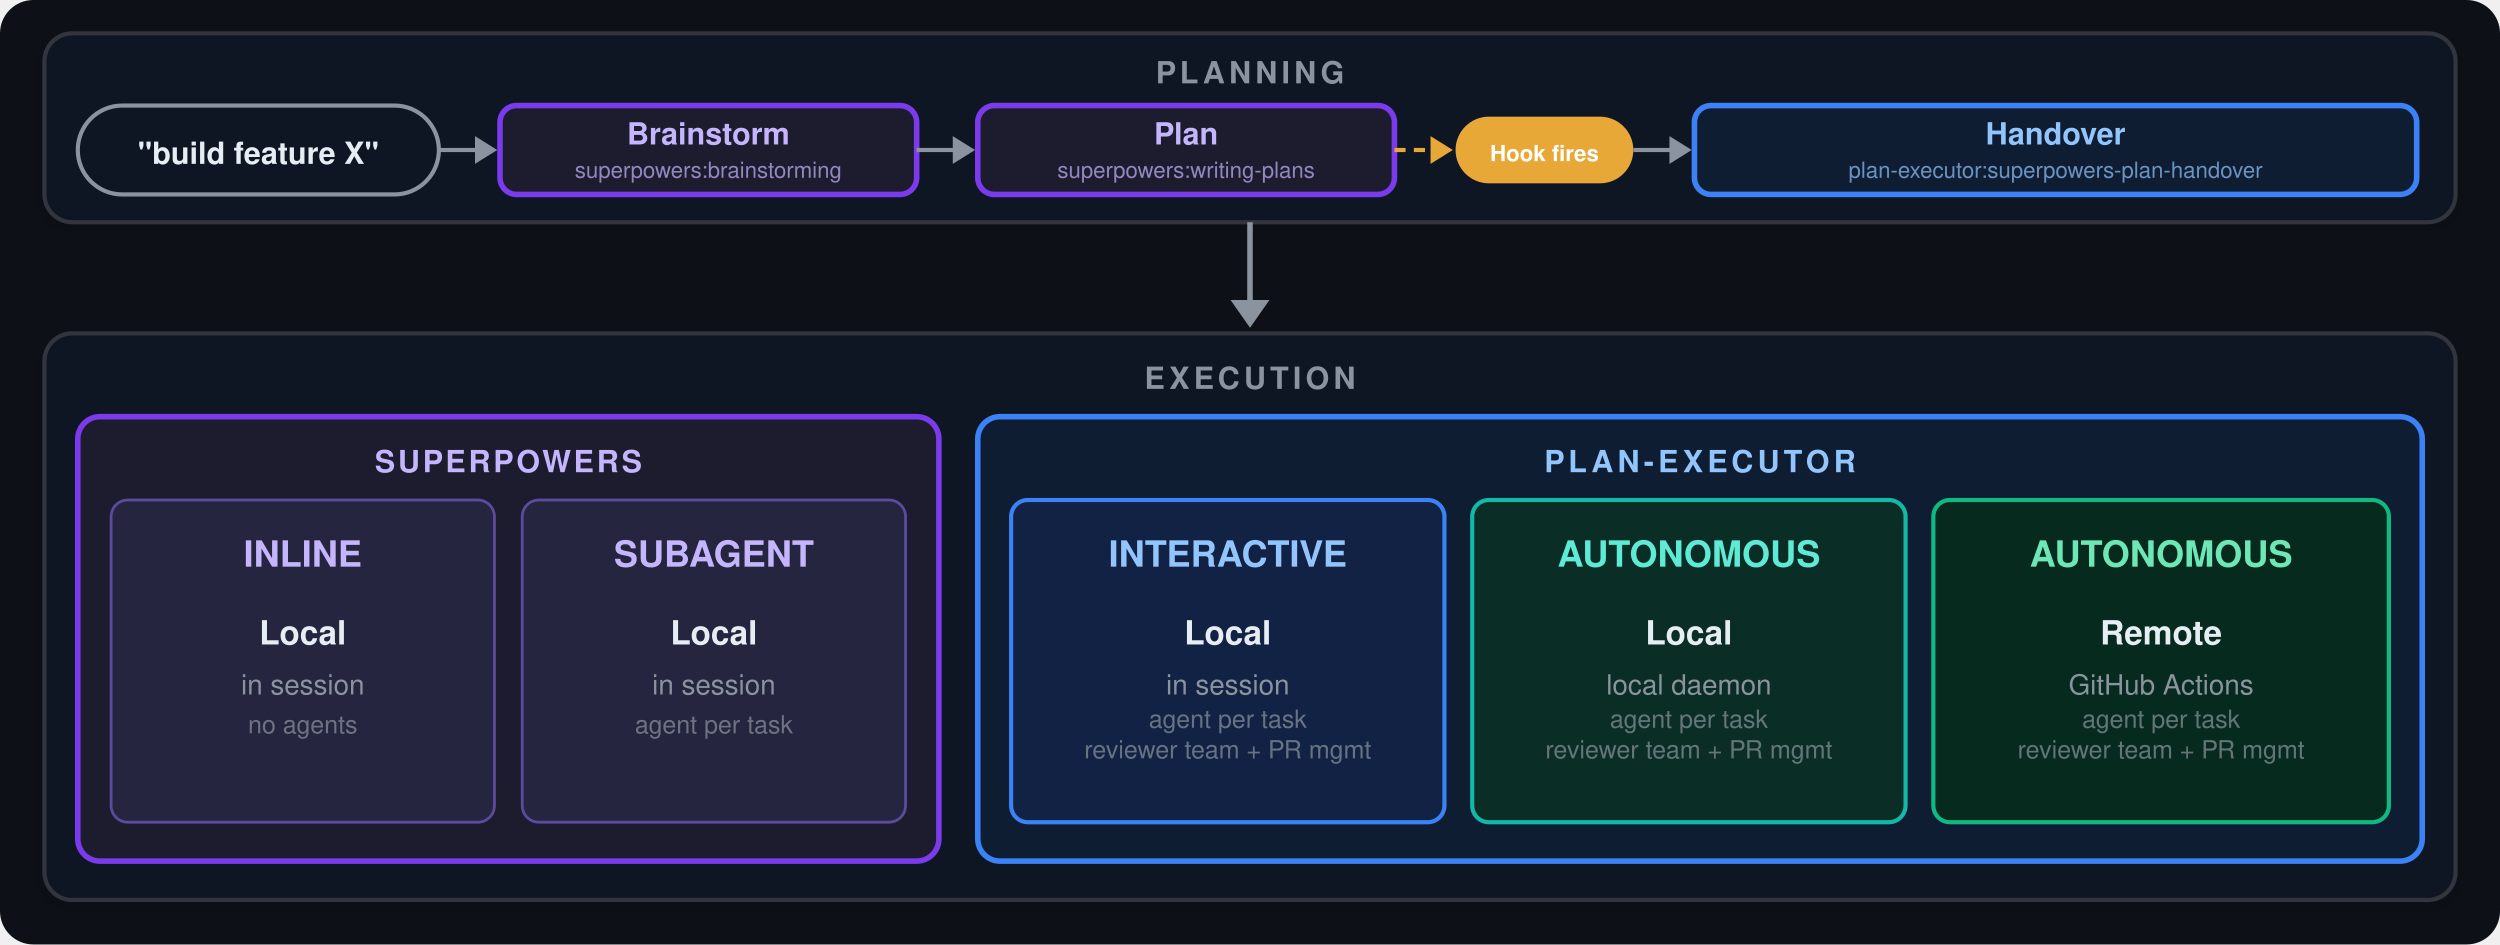
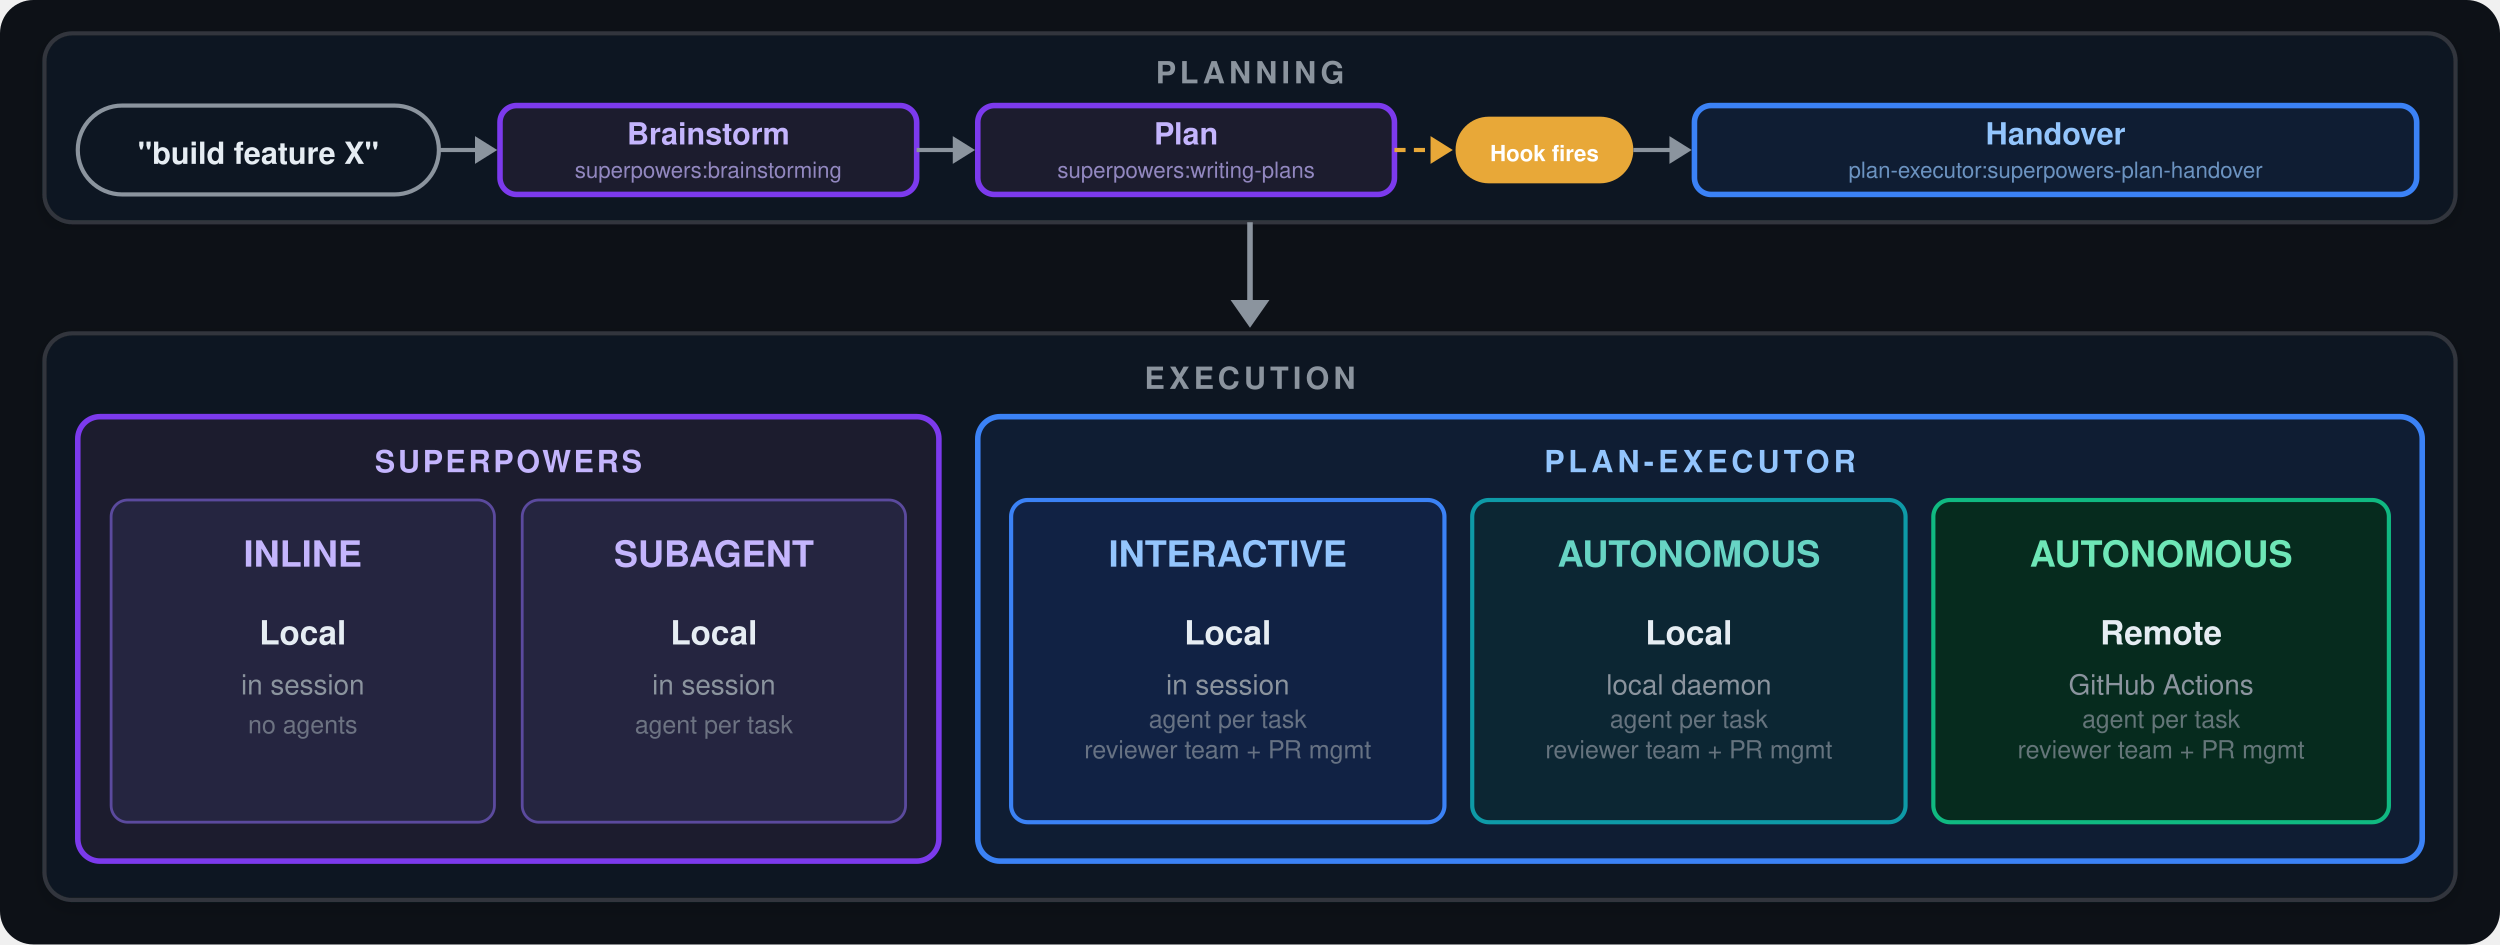
<svg xmlns="http://www.w3.org/2000/svg" viewBox="0 0 900 340" font-family="-apple-system,BlinkMacSystemFont,'Segoe UI',Helvetica,Arial,sans-serif">
  <defs>
    <filter id="shadow" x="-4%" y="-4%" width="108%" height="108%">
      <feDropShadow dx="0" dy="2" stdDeviation="3" flood-opacity="0.15" />
    </filter>
  </defs>
  <rect width="900" height="340" rx="12" fill="#0d1117" />
  <rect x="16" y="12" width="868" height="68" rx="10" fill="#111820" stroke="#30363d" stroke-width="1.5" filter="url(#shadow)" />
  <text x="450" y="30" text-anchor="middle" fill="#8b949e" font-size="11" font-weight="600" letter-spacing="1.5">PLANNING</text>
  <rect x="28" y="38" width="130" height="32" rx="16" fill="none" stroke="#8b949e" stroke-width="1.5" />
  <text x="93" y="59" text-anchor="middle" fill="#e6edf3" font-size="11" font-weight="600">"build feature X"</text>
  <line x1="158" y1="54" x2="174" y2="54" stroke="#8b949e" stroke-width="1.5" />
  <polygon points="171,49 179,54 171,59" fill="#8b949e" />
  <rect x="180" y="38" width="150" height="32" rx="6" fill="#1c1c2e" stroke="#7c3aed" stroke-width="2" />
  <text x="255" y="52" text-anchor="middle" fill="#c4b5fd" font-size="11" font-weight="700">Brainstorm</text>
  <text x="255" y="64" text-anchor="middle" fill="#c4b5fd" font-size="8" opacity="0.7">superpowers:brainstorming</text>
  <line x1="330" y1="54" x2="346" y2="54" stroke="#8b949e" stroke-width="1.5" />
  <polygon points="343,49 351,54 343,59" fill="#8b949e" />
  <rect x="352" y="38" width="150" height="32" rx="6" fill="#1c1c2e" stroke="#7c3aed" stroke-width="2" />
  <text x="427" y="52" text-anchor="middle" fill="#c4b5fd" font-size="11" font-weight="700">Plan</text>
  <text x="427" y="64" text-anchor="middle" fill="#c4b5fd" font-size="8" opacity="0.7">superpowers:writing-plans</text>
  <line x1="502" y1="54" x2="518" y2="54" stroke="#e8a838" stroke-width="1.5" stroke-dasharray="4,3" />
  <polygon points="515,49 523,54 515,59" fill="#e8a838" />
  <rect x="524" y="42" width="64" height="24" rx="12" fill="#e8a838" />
  <text x="556" y="58" text-anchor="middle" fill="#fff" font-size="8" font-weight="600">Hook fires</text>
  <line x1="588" y1="54" x2="604" y2="54" stroke="#8b949e" stroke-width="1.5" />
  <polygon points="601,49 609,54 601,59" fill="#8b949e" />
  <rect x="610" y="38" width="260" height="32" rx="6" fill="#0f1d33" stroke="#3b82f6" stroke-width="2" />
  <text x="740" y="52" text-anchor="middle" fill="#93c5fd" font-size="11" font-weight="700">Handover</text>
  <text x="740" y="64" text-anchor="middle" fill="#93c5fd" font-size="8" opacity="0.7">plan-executor:superpowers-plan-handover</text>
  <line x1="450" y1="80" x2="450" y2="112" stroke="#8b949e" stroke-width="2" />
  <polygon points="443,108 450,118 457,108" fill="#8b949e" />
  <rect x="16" y="120" width="868" height="204" rx="10" fill="#111820" stroke="#30363d" stroke-width="1.5" filter="url(#shadow)" />
  <text x="450" y="140" text-anchor="middle" fill="#8b949e" font-size="11" font-weight="600" letter-spacing="1.5">EXECUTION</text>
  <rect x="28" y="150" width="310" height="160" rx="8" fill="#1c1c2e" stroke="#7c3aed" stroke-width="2" />
  <text x="183" y="170" text-anchor="middle" fill="#c4b5fd" font-size="11" font-weight="600" letter-spacing="1">SUPERPOWERS</text>
  <rect x="40" y="180" width="138" height="116" rx="6" fill="#252540" stroke="#5b4a9e" stroke-width="1" />
  <text x="109" y="204" text-anchor="middle" fill="#c4b5fd" font-size="13" font-weight="600">INLINE</text>
  <text x="109" y="232" text-anchor="middle" fill="#e6edf3" font-size="12" font-weight="600">Local</text>
  <text x="109" y="250" text-anchor="middle" fill="#8b949e" font-size="10">in session</text>
  <text x="109" y="264" text-anchor="middle" fill="#8b949e" font-size="9" opacity="0.7">no agents</text>
  <rect x="188" y="180" width="138" height="116" rx="6" fill="#252540" stroke="#5b4a9e" stroke-width="1" />
  <text x="257" y="204" text-anchor="middle" fill="#c4b5fd" font-size="13" font-weight="600">SUBAGENT</text>
  <text x="257" y="232" text-anchor="middle" fill="#e6edf3" font-size="12" font-weight="600">Local</text>
  <text x="257" y="250" text-anchor="middle" fill="#8b949e" font-size="10">in session</text>
  <text x="257" y="264" text-anchor="middle" fill="#8b949e" font-size="9" opacity="0.7">agent per task</text>
  <rect x="352" y="150" width="520" height="160" rx="8" fill="#0f1d33" stroke="#3b82f6" stroke-width="2" />
  <text x="612" y="170" text-anchor="middle" fill="#93c5fd" font-size="11" font-weight="700" letter-spacing="1.5">PLAN-EXECUTOR</text>
  <rect x="364" y="180" width="156" height="116" rx="6" fill="#112244" stroke="#3b82f6" stroke-width="1.5" />
  <text x="442" y="204" text-anchor="middle" fill="#93c5fd" font-size="13" font-weight="600">INTERACTIVE</text>
  <text x="442" y="232" text-anchor="middle" fill="#e6edf3" font-size="12" font-weight="600">Local</text>
  <text x="442" y="250" text-anchor="middle" fill="#8b949e" font-size="10">in session</text>
  <text x="442" y="262" text-anchor="middle" fill="#8b949e" font-size="9" opacity="0.7">agent per task</text>
  <text x="442" y="273" text-anchor="middle" fill="#8b949e" font-size="9" opacity="0.7">reviewer team + PR mgmt</text>
-   <rect x="530" y="180" width="156" height="116" rx="6" fill="#0a2e26" stroke="#14b8a6" stroke-width="1.5" />
-   <text x="608" y="204" text-anchor="middle" fill="#5eead4" font-size="13" font-weight="600">AUTONOMOUS</text>
+   <rect x="530" y="180" width="156" height="116" rx="6" fill="#0c2633" stroke="#0e9aa7" stroke-width="1.5" />
+   <text x="608" y="204" text-anchor="middle" fill="#67d4c4" font-size="13" font-weight="600">AUTONOMOUS</text>
  <text x="608" y="232" text-anchor="middle" fill="#e6edf3" font-size="12" font-weight="600">Local</text>
  <text x="608" y="250" text-anchor="middle" fill="#8b949e" font-size="10">local daemon</text>
  <text x="608" y="262" text-anchor="middle" fill="#8b949e" font-size="9" opacity="0.7">agent per task</text>
  <text x="608" y="273" text-anchor="middle" fill="#8b949e" font-size="9" opacity="0.7">reviewer team + PR mgmt</text>
  <rect x="696" y="180" width="164" height="116" rx="6" fill="#062b1e" stroke="#10b981" stroke-width="1.5" />
  <text x="778" y="204" text-anchor="middle" fill="#6ee7b7" font-size="13" font-weight="600">AUTONOMOUS</text>
  <text x="778" y="232" text-anchor="middle" fill="#e6edf3" font-size="12" font-weight="600">Remote</text>
  <text x="778" y="250" text-anchor="middle" fill="#8b949e" font-size="10">GitHub Actions</text>
  <text x="778" y="262" text-anchor="middle" fill="#8b949e" font-size="9" opacity="0.7">agent per task</text>
  <text x="778" y="273" text-anchor="middle" fill="#8b949e" font-size="9" opacity="0.7">reviewer team + PR mgmt</text>
</svg>
